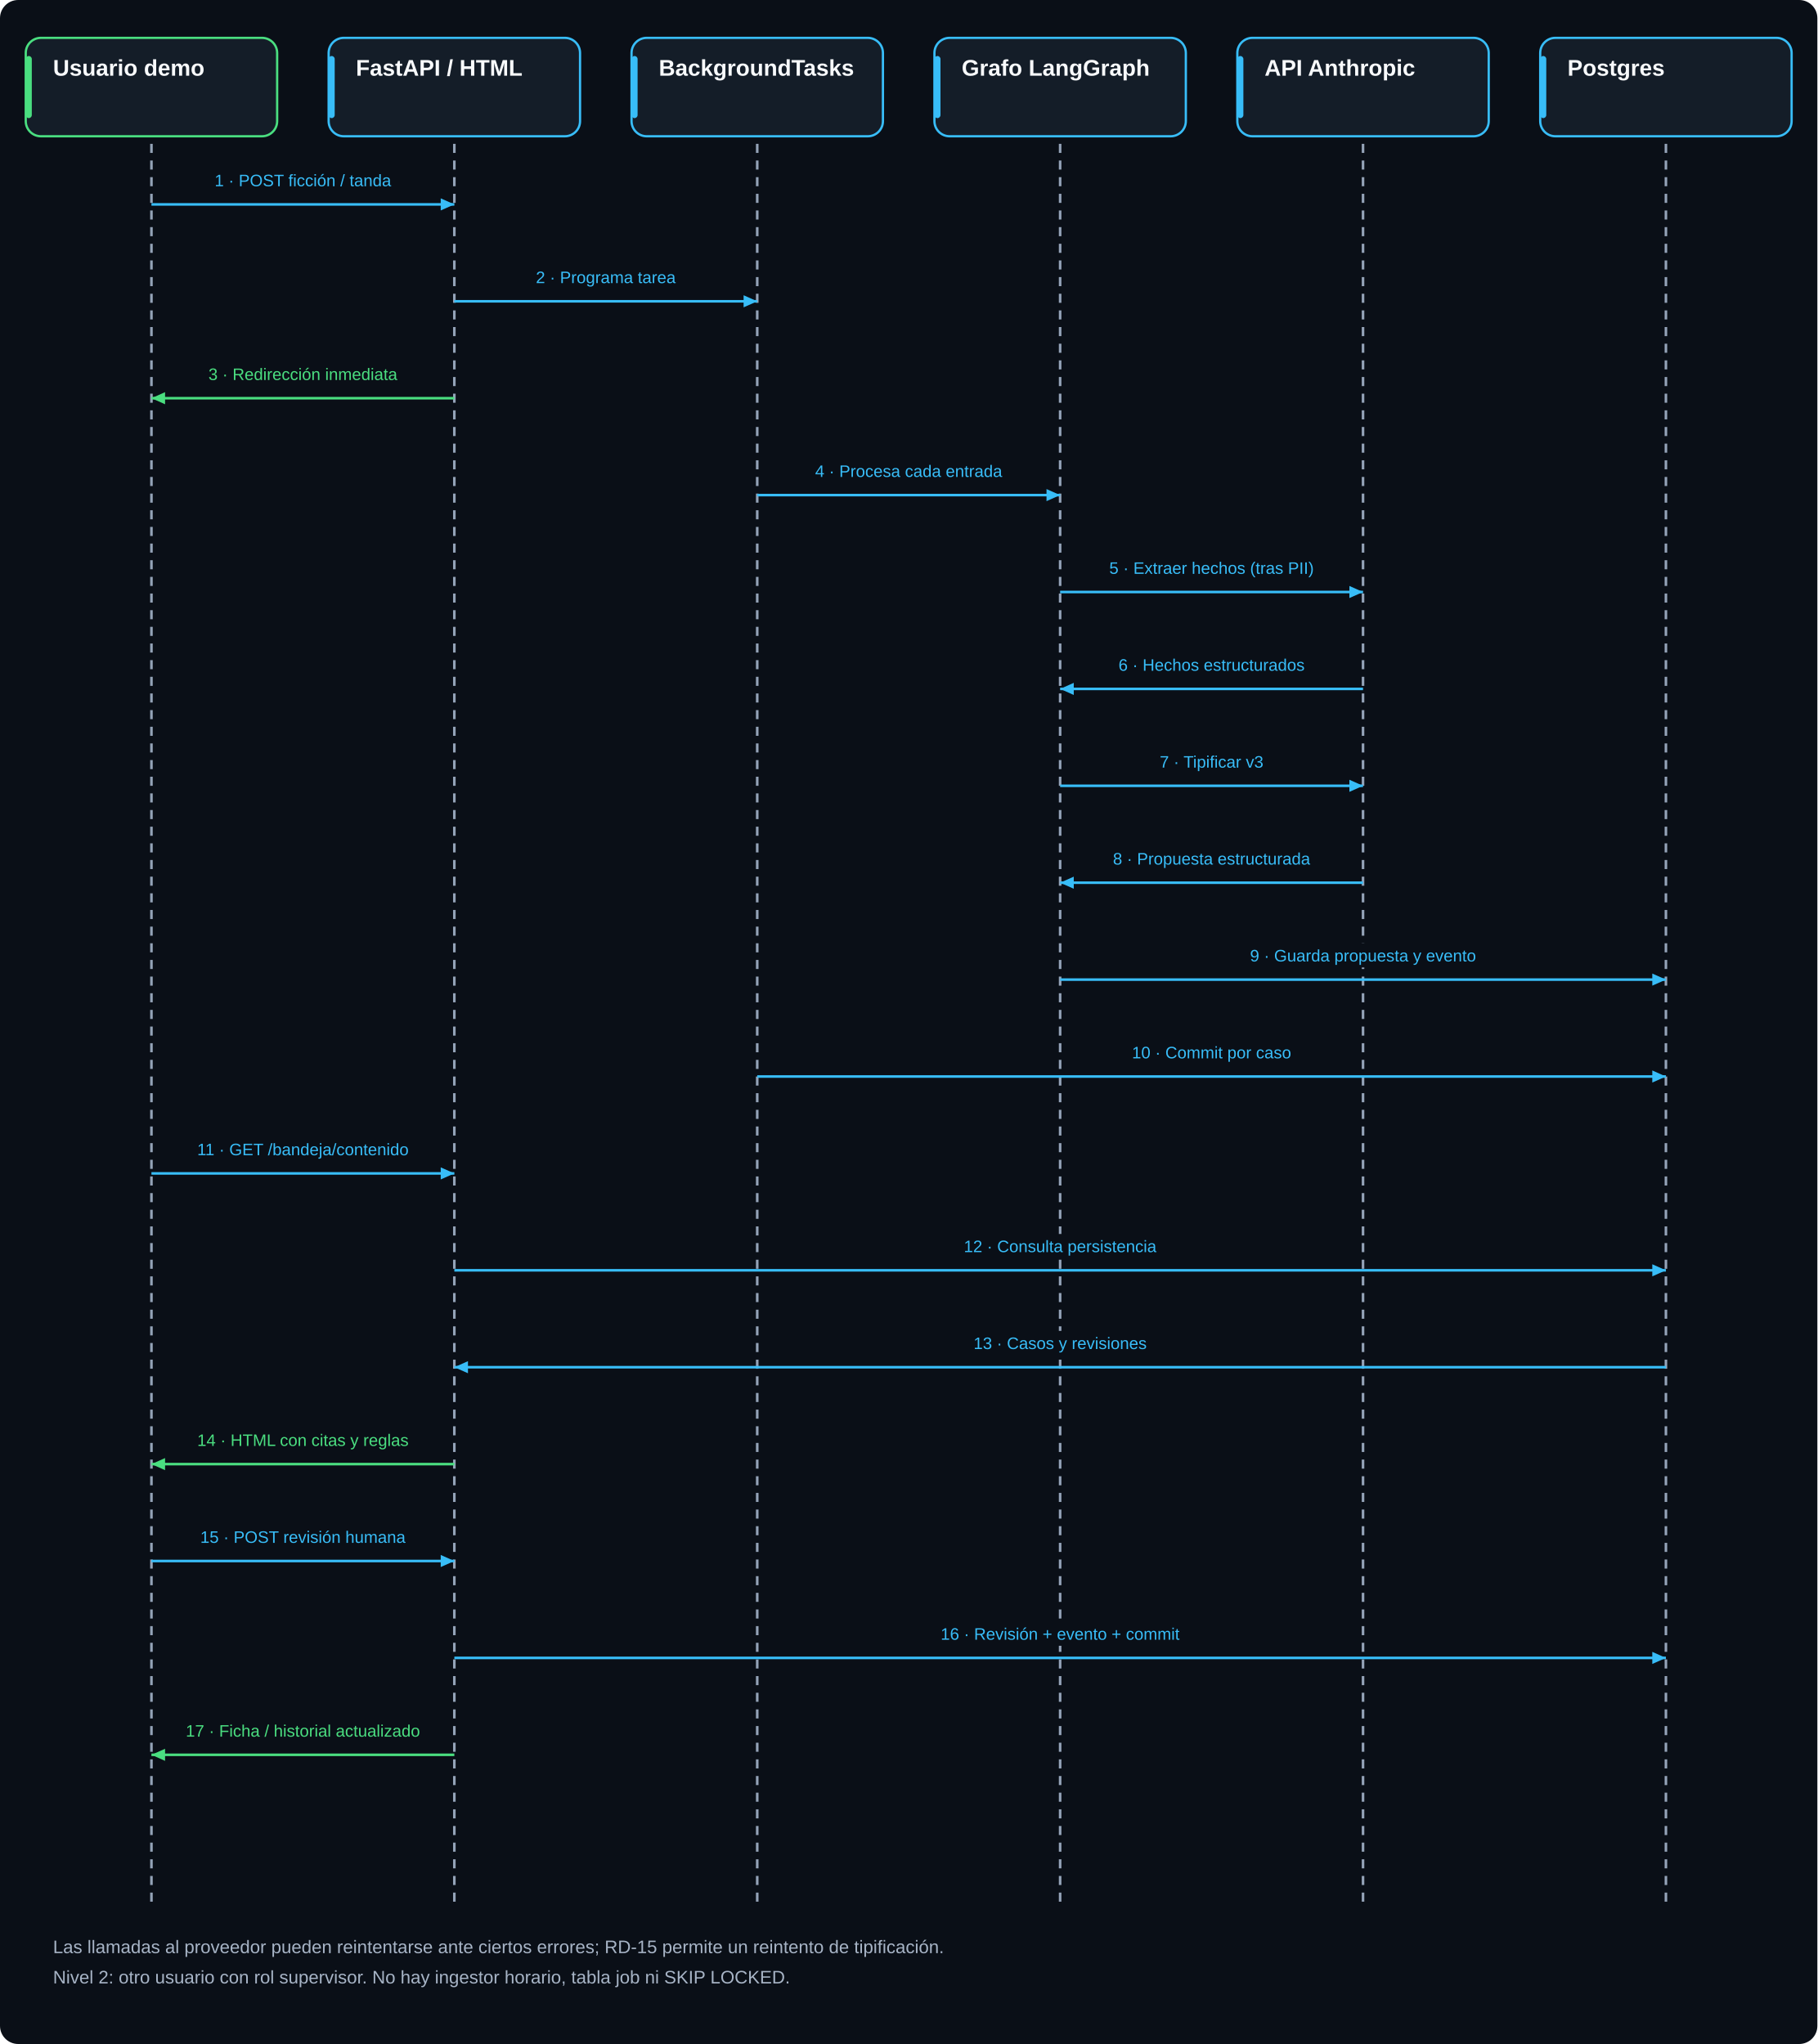
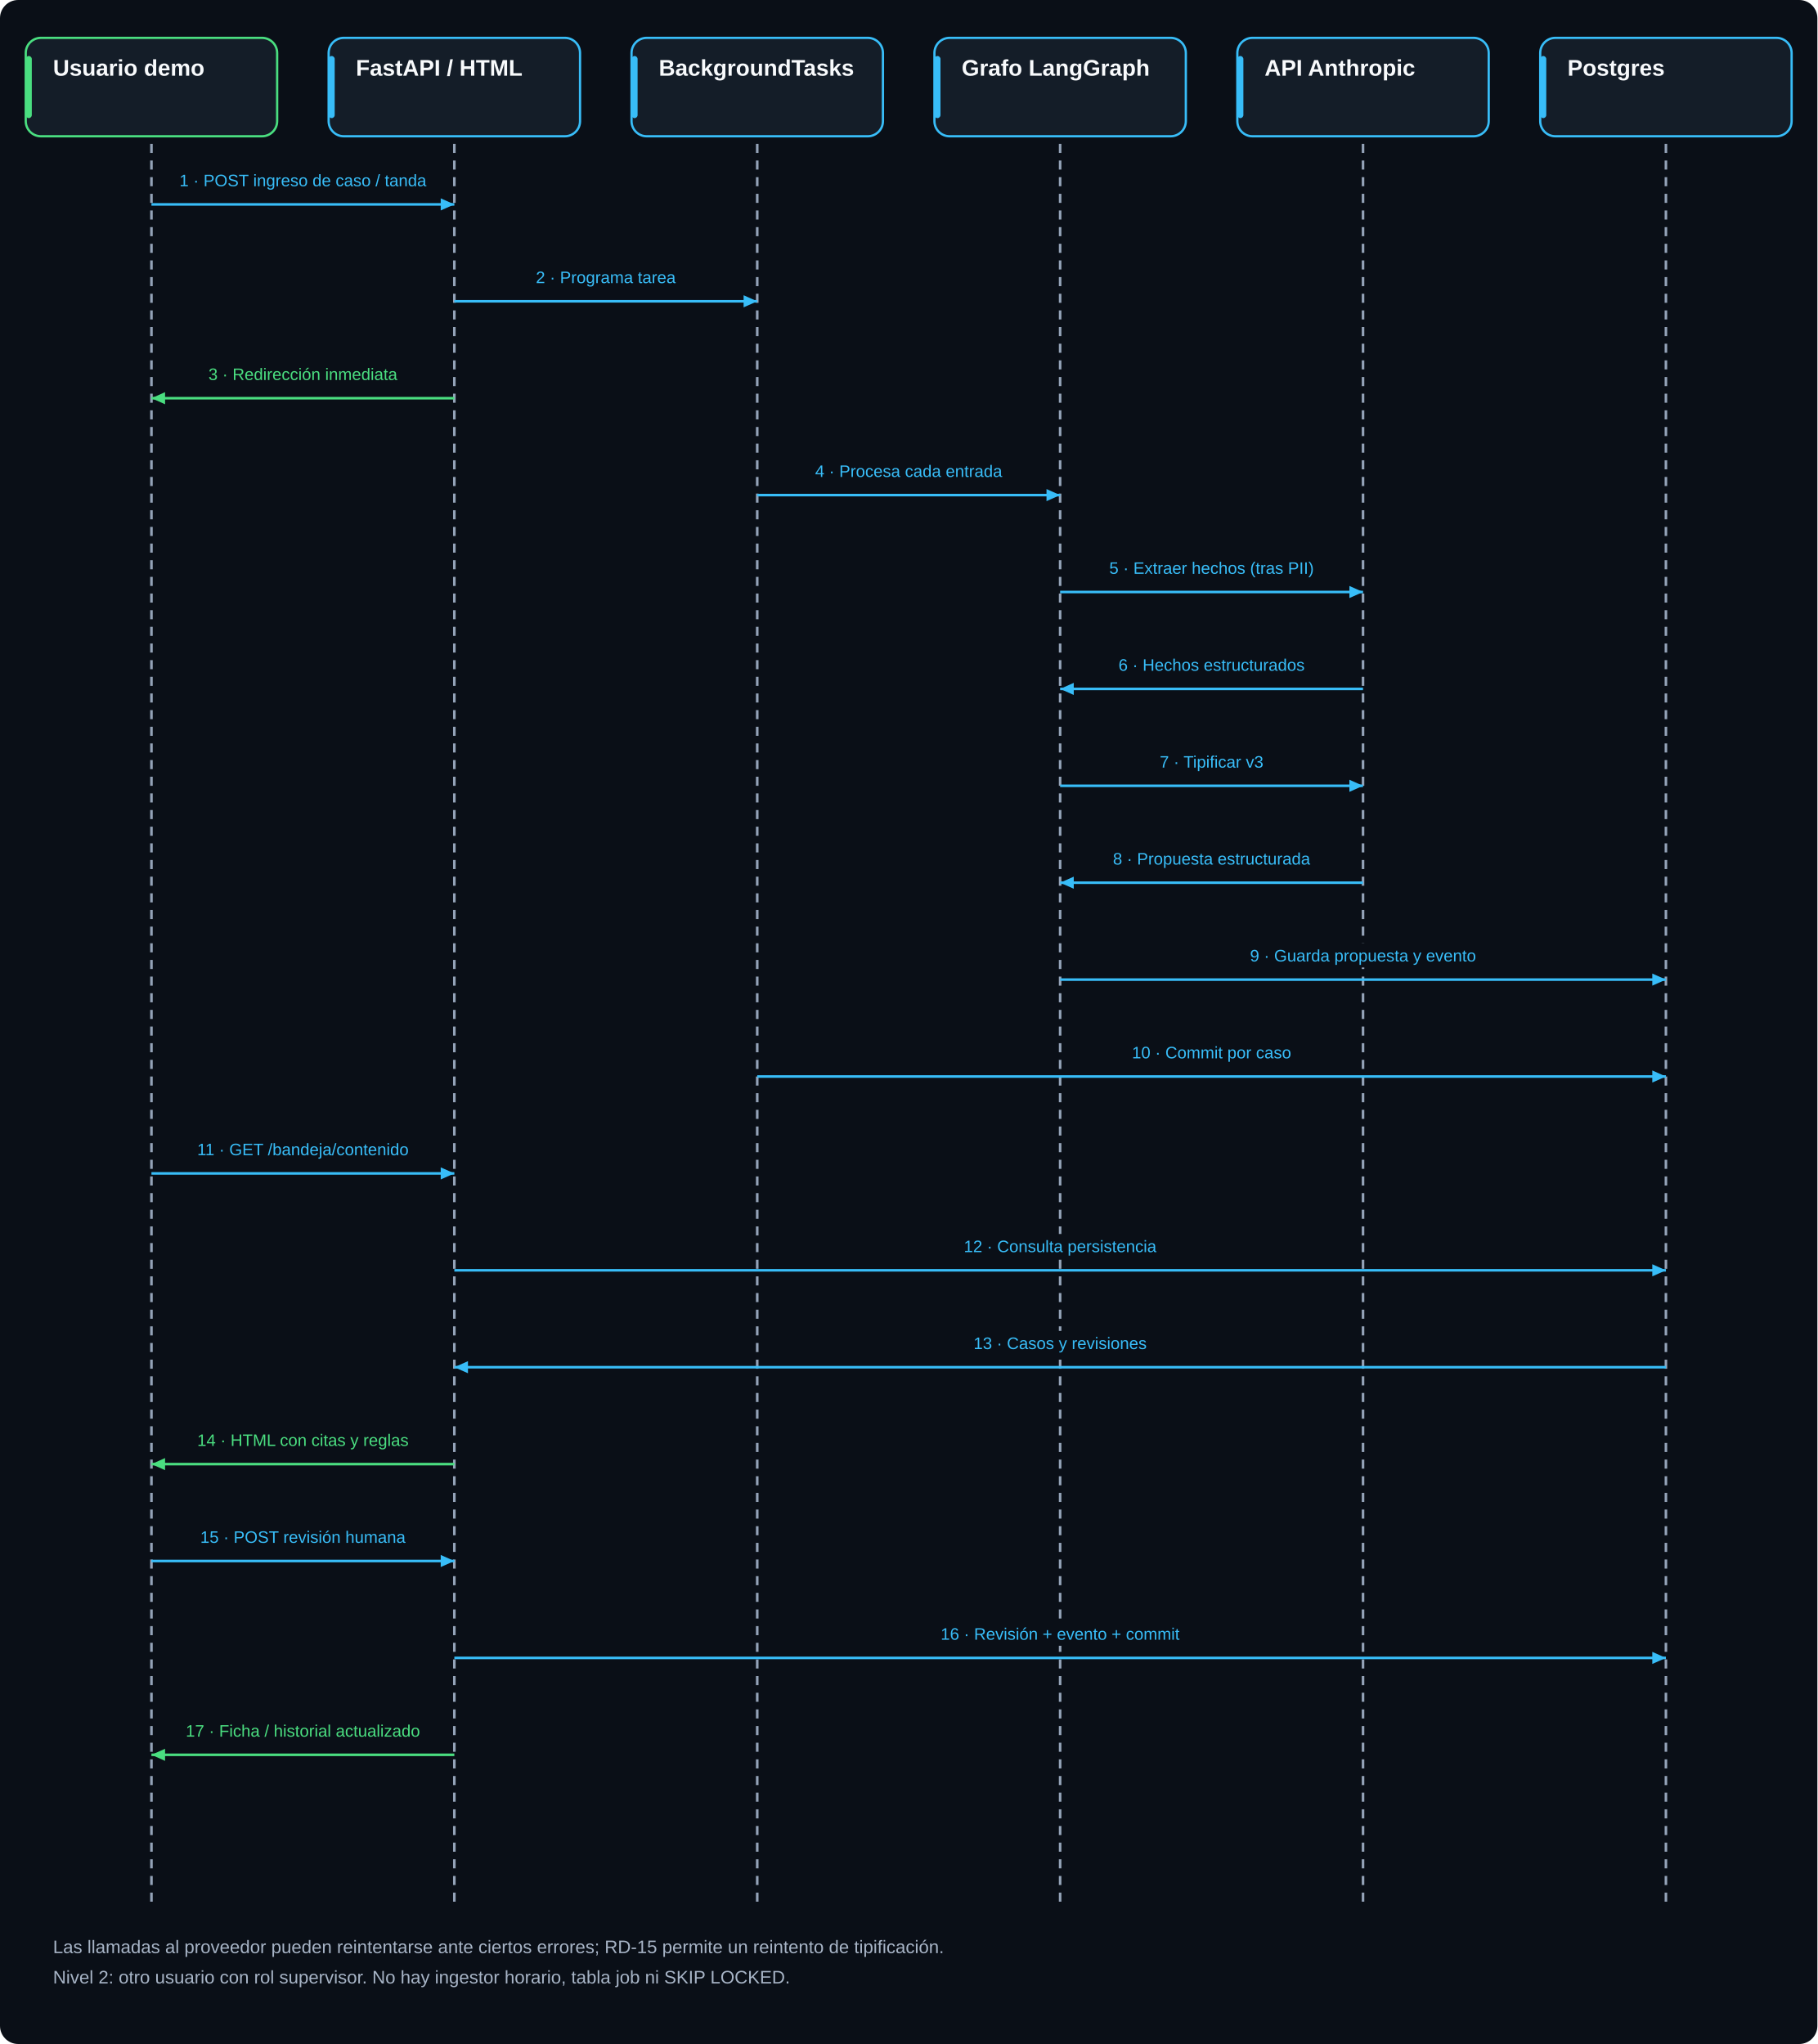
<svg xmlns="http://www.w3.org/2000/svg" viewBox="0 0 1200 1350" width="1200" height="1350" role="img" aria-labelledby="title-3 desc-3">
  <defs>
    <marker id="arrow-3" markerWidth="8" markerHeight="8" refX="7" refY="4" orient="auto">
      <path d="M0,0 L8,4 L0,8 Z" fill="#38bdf8" />
    </marker>
  </defs>
  <rect width="100%" height="100%" rx="12" fill="#0a0f17" />
  <rect x="17" y="25" width="166" height="65" rx="10" fill="#141d28" stroke="#4ade80" stroke-width="1.5" />
  <rect x="17" y="37" width="4" height="41" rx="2" fill="#4ade80" />
  <text x="35" y="50" fill="#f8fafc" font-size="15" font-weight="700" text-anchor="start" font-family="Arial,Helvetica,sans-serif">Usuario demo</text>
  <polyline points="100,95 100,1260" fill="none" stroke="#94a3b8" stroke-width="1.7" stroke-dasharray="6 5" />
  <rect x="217" y="25" width="166" height="65" rx="10" fill="#141d28" stroke="#38bdf8" stroke-width="1.5" />
  <rect x="217" y="37" width="4" height="41" rx="2" fill="#38bdf8" />
  <text x="235" y="50" fill="#f8fafc" font-size="15" font-weight="700" text-anchor="start" font-family="Arial,Helvetica,sans-serif">FastAPI / HTML</text>
  <polyline points="300,95 300,1260" fill="none" stroke="#94a3b8" stroke-width="1.7" stroke-dasharray="6 5" />
  <rect x="417" y="25" width="166" height="65" rx="10" fill="#141d28" stroke="#38bdf8" stroke-width="1.5" />
  <rect x="417" y="37" width="4" height="41" rx="2" fill="#38bdf8" />
  <text x="435" y="50" fill="#f8fafc" font-size="15" font-weight="700" text-anchor="start" font-family="Arial,Helvetica,sans-serif">BackgroundTasks</text>
  <polyline points="500,95 500,1260" fill="none" stroke="#94a3b8" stroke-width="1.7" stroke-dasharray="6 5" />
  <rect x="617" y="25" width="166" height="65" rx="10" fill="#141d28" stroke="#38bdf8" stroke-width="1.5" />
  <rect x="617" y="37" width="4" height="41" rx="2" fill="#38bdf8" />
  <text x="635" y="50" fill="#f8fafc" font-size="15" font-weight="700" text-anchor="start" font-family="Arial,Helvetica,sans-serif">Grafo LangGraph</text>
  <polyline points="700,95 700,1260" fill="none" stroke="#94a3b8" stroke-width="1.7" stroke-dasharray="6 5" />
  <rect x="817" y="25" width="166" height="65" rx="10" fill="#141d28" stroke="#38bdf8" stroke-width="1.5" />
  <rect x="817" y="37" width="4" height="41" rx="2" fill="#38bdf8" />
  <text x="835" y="50" fill="#f8fafc" font-size="15" font-weight="700" text-anchor="start" font-family="Arial,Helvetica,sans-serif">API Anthropic</text>
  <polyline points="900,95 900,1260" fill="none" stroke="#94a3b8" stroke-width="1.7" stroke-dasharray="6 5" />
  <rect x="1017" y="25" width="166" height="65" rx="10" fill="#141d28" stroke="#38bdf8" stroke-width="1.5" />
  <rect x="1017" y="37" width="4" height="41" rx="2" fill="#38bdf8" />
  <text x="1035" y="50" fill="#f8fafc" font-size="15" font-weight="700" text-anchor="start" font-family="Arial,Helvetica,sans-serif">Postgres</text>
  <polyline points="1100,95 1100,1260" fill="none" stroke="#94a3b8" stroke-width="1.7" stroke-dasharray="6 5" />
  <polyline points="100,135 300,135" fill="none" stroke="#38bdf8" stroke-width="1.7" />
  <polygon points="300,135 291.0,139.0 291.0,131.0" fill="#38bdf8" />
  <rect x="140.502" y="111" width="118.997" height="16" rx="3" fill="#0a0f17" />
-   <text x="200.0" y="123" fill="#38bdf8" font-size="11" font-weight="400" text-anchor="middle" font-family="Arial,Helvetica,sans-serif">1 · POST ficción / tanda</text>
+   <text x="200.0" y="123" fill="#38bdf8" font-size="11" font-weight="400" text-anchor="middle" font-family="Arial,Helvetica,sans-serif">1 · POST ingreso de caso / tanda</text>
  <polyline points="300,199 500,199" fill="none" stroke="#38bdf8" stroke-width="1.7" />
  <polygon points="500,199 491.0,203.0 491.0,195.0" fill="#38bdf8" />
  <rect x="349.676" y="175" width="100.649" height="16" rx="3" fill="#0a0f17" />
  <text x="400.0" y="187" fill="#38bdf8" font-size="11" font-weight="400" text-anchor="middle" font-family="Arial,Helvetica,sans-serif">2 · Programa tarea</text>
  <polyline points="300,263 100,263" fill="none" stroke="#4ade80" stroke-width="1.7" />
  <polygon points="100,263 109.0,259.0 109.0,267.0" fill="#4ade80" />
  <rect x="136.536" y="239" width="126.928" height="16" rx="3" fill="#0a0f17" />
  <text x="200.0" y="251" fill="#4ade80" font-size="11" font-weight="400" text-anchor="middle" font-family="Arial,Helvetica,sans-serif">3 · Redirección inmediata</text>
  <polyline points="500,327 700,327" fill="none" stroke="#38bdf8" stroke-width="1.7" />
  <polygon points="700,327 691.0,331.0 691.0,323.0" fill="#38bdf8" />
  <rect x="534.078" y="303" width="131.845" height="16" rx="3" fill="#0a0f17" />
  <text x="600.0" y="315" fill="#38bdf8" font-size="11" font-weight="400" text-anchor="middle" font-family="Arial,Helvetica,sans-serif">4 · Procesa cada entrada</text>
  <polyline points="700,391 900,391" fill="none" stroke="#38bdf8" stroke-width="1.7" />
  <polygon points="900,391 891.0,395.0 891.0,387.0" fill="#38bdf8" />
  <rect x="728.281" y="367" width="143.439" height="16" rx="3" fill="#0a0f17" />
  <text x="800.0" y="379" fill="#38bdf8" font-size="11" font-weight="400" text-anchor="middle" font-family="Arial,Helvetica,sans-serif">5 · Extraer hechos (tras PII)</text>
  <polyline points="900,455 700,455" fill="none" stroke="#38bdf8" stroke-width="1.7" />
  <polygon points="700,455 709.0,451.0 709.0,459.0" fill="#38bdf8" />
  <rect x="734.391" y="431" width="131.218" height="16" rx="3" fill="#0a0f17" />
  <text x="800.0" y="443" fill="#38bdf8" font-size="11" font-weight="400" text-anchor="middle" font-family="Arial,Helvetica,sans-serif">6 · Hechos estructurados</text>
  <polyline points="700,519 900,519" fill="none" stroke="#38bdf8" stroke-width="1.7" />
  <polygon points="900,519 891.0,523.0 891.0,515.0" fill="#38bdf8" />
  <rect x="761.297" y="495" width="77.406" height="16" rx="3" fill="#0a0f17" />
  <text x="800.0" y="507" fill="#38bdf8" font-size="11" font-weight="400" text-anchor="middle" font-family="Arial,Helvetica,sans-serif">7 · Tipificar v3</text>
  <polyline points="900,583 700,583" fill="none" stroke="#38bdf8" stroke-width="1.7" />
  <polygon points="700,583 709.0,579.0 709.0,587.0" fill="#38bdf8" />
  <rect x="730.717" y="559" width="138.566" height="16" rx="3" fill="#0a0f17" />
  <text x="800.0" y="571" fill="#38bdf8" font-size="11" font-weight="400" text-anchor="middle" font-family="Arial,Helvetica,sans-serif">8 · Propuesta estructurada</text>
  <polyline points="700,647 1100,647" fill="none" stroke="#38bdf8" stroke-width="1.7" />
  <polygon points="1100,647 1091.0,651.0 1091.0,643.0" fill="#38bdf8" />
  <rect x="821.235" y="623" width="157.53" height="16" rx="3" fill="#0a0f17" />
  <text x="900.0" y="635" fill="#38bdf8" font-size="11" font-weight="400" text-anchor="middle" font-family="Arial,Helvetica,sans-serif">9 · Guarda propuesta y evento</text>
  <polyline points="500,711 1100,711" fill="none" stroke="#38bdf8" stroke-width="1.7" />
  <polygon points="1100,711 1091.0,715.0 1091.0,707.0" fill="#38bdf8" />
  <rect x="743.263" y="687" width="113.475" height="16" rx="3" fill="#0a0f17" />
  <text x="800.0" y="699" fill="#38bdf8" font-size="11" font-weight="400" text-anchor="middle" font-family="Arial,Helvetica,sans-serif">10 · Commit por caso</text>
  <polyline points="100,775 300,775" fill="none" stroke="#38bdf8" stroke-width="1.7" />
  <polygon points="300,775 291.0,779.0 291.0,771.0" fill="#38bdf8" />
  <rect x="125.514" y="751" width="148.972" height="16" rx="3" fill="#0a0f17" />
  <text x="200.0" y="763" fill="#38bdf8" font-size="11" font-weight="400" text-anchor="middle" font-family="Arial,Helvetica,sans-serif">11 · GET /bandeja/contenido</text>
  <polyline points="300,839 1100,839" fill="none" stroke="#38bdf8" stroke-width="1.7" />
  <polygon points="1100,839 1091.0,843.0 1091.0,835.0" fill="#38bdf8" />
  <rect x="632.252" y="815" width="135.497" height="16" rx="3" fill="#0a0f17" />
  <text x="700.0" y="827" fill="#38bdf8" font-size="11" font-weight="400" text-anchor="middle" font-family="Arial,Helvetica,sans-serif">12 · Consulta persistencia</text>
  <polyline points="1100,903 300,903" fill="none" stroke="#38bdf8" stroke-width="1.7" />
  <polygon points="300,903 309.0,899.0 309.0,907.0" fill="#38bdf8" />
  <rect x="638.676" y="879" width="122.649" height="16" rx="3" fill="#0a0f17" />
  <text x="700.0" y="891" fill="#38bdf8" font-size="11" font-weight="400" text-anchor="middle" font-family="Arial,Helvetica,sans-serif">13 · Casos y revisiones</text>
  <polyline points="300,967 100,967" fill="none" stroke="#4ade80" stroke-width="1.7" />
  <polygon points="100,967 109.0,963.0 109.0,971.0" fill="#4ade80" />
  <rect x="125.839" y="943" width="148.323" height="16" rx="3" fill="#0a0f17" />
  <text x="200.0" y="955" fill="#4ade80" font-size="11" font-weight="400" text-anchor="middle" font-family="Arial,Helvetica,sans-serif">14 · HTML con citas y reglas</text>
  <polyline points="100,1031 300,1031" fill="none" stroke="#38bdf8" stroke-width="1.7" />
  <polygon points="300,1031 291.0,1035.0 291.0,1027.0" fill="#38bdf8" />
  <rect x="131.031" y="1007" width="137.939" height="16" rx="3" fill="#0a0f17" />
  <text x="200.0" y="1019" fill="#38bdf8" font-size="11" font-weight="400" text-anchor="middle" font-family="Arial,Helvetica,sans-serif">15 · POST revisión humana</text>
  <polyline points="300,1095 1100,1095" fill="none" stroke="#38bdf8" stroke-width="1.7" />
  <polygon points="1100,1095 1091.0,1099.0 1091.0,1091.0" fill="#38bdf8" />
  <rect x="620.025" y="1071" width="159.95" height="16" rx="3" fill="#0a0f17" />
  <text x="700.0" y="1083" fill="#38bdf8" font-size="11" font-weight="400" text-anchor="middle" font-family="Arial,Helvetica,sans-serif">16 · Revisión + evento + commit</text>
  <polyline points="300,1159 100,1159" fill="none" stroke="#4ade80" stroke-width="1.7" />
  <polygon points="100,1159 109.0,1155.0 109.0,1163.0" fill="#4ade80" />
  <rect x="118.496" y="1135" width="163.008" height="16" rx="3" fill="#0a0f17" />
  <text x="200.0" y="1147" fill="#4ade80" font-size="11" font-weight="400" text-anchor="middle" font-family="Arial,Helvetica,sans-serif">17 · Ficha / historial actualizado</text>
  <text x="35" y="1290" fill="#a7b4c6" font-size="12" font-weight="400" text-anchor="start" font-family="Arial,Helvetica,sans-serif">Las llamadas al proveedor pueden reintentarse ante ciertos errores; RD-15 permite un reintento de tipificación.</text>
  <text x="35" y="1310" fill="#a7b4c6" font-size="12" font-weight="400" text-anchor="start" font-family="Arial,Helvetica,sans-serif">Nivel 2: otro usuario con rol supervisor. No hay ingestor horario, tabla job ni SKIP LOCKED.</text>
</svg>
